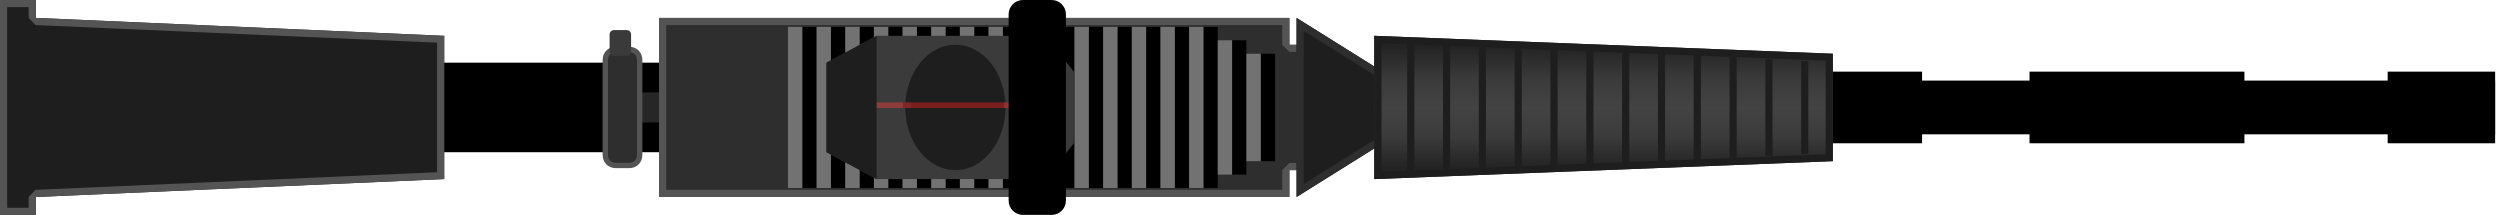
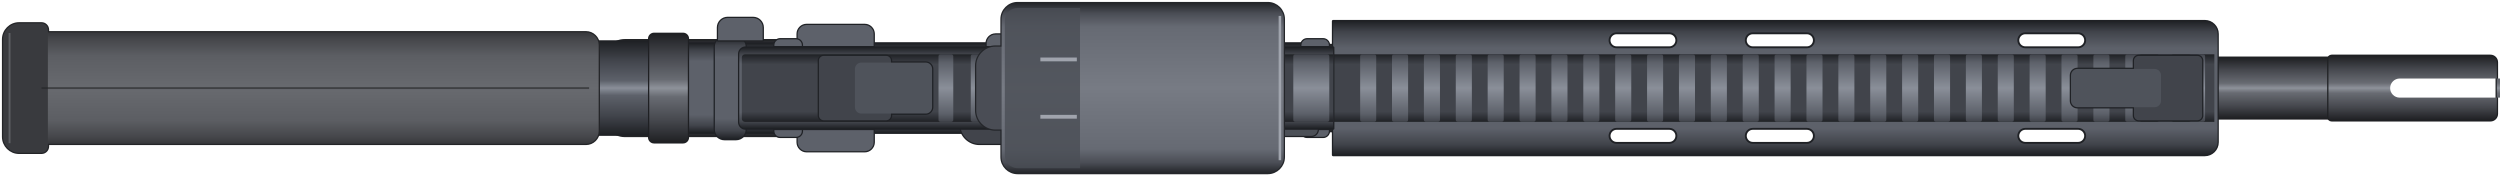
- <svg xmlns="http://www.w3.org/2000/svg" width="1163.333" height="100" viewBox="-581.667 -50 1163.333 100" fill-rule="evenodd" stroke-linejoin="round" stroke-miterlimit="2" clip-rule="evenodd">
+ <svg xmlns="http://www.w3.org/2000/svg" width="784.82" height="55.3" viewBox="-392.41 -27.65 784.82 55.3" fill-rule="evenodd" stroke-linejoin="round" clip-rule="evenodd">
  <defs>
-     <linearGradient id="ar-15-handguard-shading" gradientUnits="userSpaceOnUse" x1="131.18" y1="28.08" x2="131.18" y2="-28.35">
-       <stop offset="0" stop-color="#232323" />
-       <stop offset="0.26" stop-color="#3b3b3b" />
-       <stop offset="0.5" stop-color="#434343" />
-       <stop offset="0.74" stop-color="#3a3a3a" />
-       <stop offset="1" stop-color="#232323" />
-     </linearGradient>
-     <clipPath id="ar-15-handguard-clip">
-       <path d="M271.22,-20.833 L57.887,-33.333 L57.887,33.333 L271.22,20.833 L271.22,-20.833 Z" />
-     </clipPath>
-     <linearGradient id="ar-15-red-dot" gradientUnits="userSpaceOnUse" x1="-174.613" y1="-1.047" x2="-101.28" y2="-1.047">
-       <stop offset="0" stop-color="#8e3b3b" />
-       <stop offset="0.182" stop-color="#8e3b3b" />
-       <stop offset="0.182" stop-color="#822727" />
-       <stop offset="0.227" stop-color="#822727" />
-       <stop offset="0.227" stop-color="#7a1e1e" />
-       <stop offset="0.818" stop-color="#7a1e1e" />
-       <stop offset="0.818" stop-color="#8b3535" />
-       <stop offset="0.864" stop-color="#8b3535" />
-       <stop offset="0.864" stop-color="#8e3b3b" />
-       <stop offset="1" stop-color="#8e3b3b" />
+     <linearGradient id="ar-15-top-handguard" gradientUnits="userSpaceOnUse" x1="0" y1="-21" x2="0" y2="21">
+       <stop offset="0" stop-color="#1f2125" />
+       <stop offset="0.08" stop-color="#41444b" />
+       <stop offset="0.2" stop-color="#5d616a" />
+       <stop offset="0.8" stop-color="#5d616a" />
+       <stop offset="0.92" stop-color="#41444b" />
+       <stop offset="1" stop-color="#1f2125" />
+     </linearGradient>
+     <linearGradient id="ar-15-top-rail" gradientUnits="userSpaceOnUse" x1="0" y1="-10.6" x2="0" y2="10.6">
+       <stop offset="0" stop-color="#1f2125" />
+       <stop offset="0.15" stop-color="#41444b" />
+       <stop offset="0.5" stop-color="#41444b" />
+       <stop offset="0.85" stop-color="#41444b" />
+       <stop offset="1" stop-color="#1f2125" />
+     </linearGradient>
+     <linearGradient id="ar-15-top-lug" gradientUnits="userSpaceOnUse" x1="0" y1="-10.6" x2="0" y2="10.6">
+       <stop offset="0" stop-color="#41444b" />
+       <stop offset="0.12" stop-color="#5d616a" />
+       <stop offset="0.5" stop-color="#8a8f99" />
+       <stop offset="0.88" stop-color="#5d616a" />
+       <stop offset="1" stop-color="#41444b" />
+     </linearGradient>
+     <linearGradient id="ar-15-top-upper" gradientUnits="userSpaceOnUse" x1="0" y1="-12.7" x2="0" y2="12.7">
+       <stop offset="0" stop-color="#1f2125" />
+       <stop offset="0.08" stop-color="#41444b" />
+       <stop offset="0.2" stop-color="#5d616a" />
+       <stop offset="0.8" stop-color="#5d616a" />
+       <stop offset="0.92" stop-color="#41444b" />
+       <stop offset="1" stop-color="#1f2125" />
+     </linearGradient>
+     <linearGradient id="ar-15-top-upper-lug" gradientUnits="userSpaceOnUse" x1="0" y1="-10.6" x2="0" y2="10.6">
+       <stop offset="0" stop-color="#41444b" />
+       <stop offset="0.12" stop-color="#5d616a" />
+       <stop offset="0.5" stop-color="#8a8f99" />
+       <stop offset="0.88" stop-color="#5d616a" />
+       <stop offset="1" stop-color="#41444b" />
+     </linearGradient>
+     <linearGradient id="ar-15-top-upper-rail" gradientUnits="userSpaceOnUse" x1="0" y1="-10.6" x2="0" y2="10.6">
+       <stop offset="0" stop-color="#1f2125" />
+       <stop offset="0.15" stop-color="#41444b" />
+       <stop offset="0.85" stop-color="#41444b" />
+       <stop offset="1" stop-color="#1f2125" />
+     </linearGradient>
+     <linearGradient id="ar-15-top-lower" gradientUnits="userSpaceOnUse" x1="0" y1="-14" x2="0" y2="14">
+       <stop offset="0" stop-color="#1f2125" />
+       <stop offset="0.08" stop-color="#41444b" />
+       <stop offset="0.2" stop-color="#5d616a" />
+       <stop offset="0.8" stop-color="#5d616a" />
+       <stop offset="0.92" stop-color="#41444b" />
+       <stop offset="1" stop-color="#1f2125" />
+     </linearGradient>
+     <linearGradient id="ar-15-top-grip" gradientUnits="userSpaceOnUse" x1="0" y1="-15" x2="0" y2="15">
+       <stop offset="0" stop-color="#232427" />
+       <stop offset="0.08" stop-color="#45464a" />
+       <stop offset="0.2" stop-color="#5c5e63" />
+       <stop offset="0.8" stop-color="#5c5e63" />
+       <stop offset="0.92" stop-color="#45464a" />
+       <stop offset="1" stop-color="#232427" />
+     </linearGradient>
+     <linearGradient id="ar-15-top-magazine" gradientUnits="userSpaceOnUse" x1="0" y1="-13.5" x2="0" y2="13.5">
+       <stop offset="0" stop-color="#232427" />
+       <stop offset="0.08" stop-color="#45464a" />
+       <stop offset="0.2" stop-color="#5c5e63" />
+       <stop offset="0.8" stop-color="#5c5e63" />
+       <stop offset="0.92" stop-color="#45464a" />
+       <stop offset="1" stop-color="#232427" />
+     </linearGradient>
+     <linearGradient id="ar-15-top-tube" gradientUnits="userSpaceOnUse" x1="0" y1="-14.6" x2="0" y2="14.6">
+       <stop offset="0" stop-color="#1f2125" />
+       <stop offset="0.2" stop-color="#41444b" />
+       <stop offset="0.42" stop-color="#5d616a" />
+       <stop offset="0.5" stop-color="#8a8f99" />
+       <stop offset="0.58" stop-color="#5d616a" />
+       <stop offset="0.8" stop-color="#41444b" />
+       <stop offset="1" stop-color="#1f2125" />
+     </linearGradient>
+     <linearGradient id="ar-15-top-castle" gradientUnits="userSpaceOnUse" x1="0" y1="-17" x2="0" y2="17">
+       <stop offset="0" stop-color="#1f2023" />
+       <stop offset="0.2" stop-color="#45474d" />
+       <stop offset="0.42" stop-color="#686b72" />
+       <stop offset="0.5" stop-color="#8e929a" />
+       <stop offset="0.58" stop-color="#686b72" />
+       <stop offset="0.8" stop-color="#45474d" />
+       <stop offset="1" stop-color="#1f2023" />
+     </linearGradient>
+     <linearGradient id="ar-15-top-barrel" gradientUnits="userSpaceOnUse" x1="0" y1="-9.5" x2="0" y2="9.5">
+       <stop offset="0" stop-color="#1f2023" />
+       <stop offset="0.2" stop-color="#45474d" />
+       <stop offset="0.42" stop-color="#686b72" />
+       <stop offset="0.5" stop-color="#8e929a" />
+       <stop offset="0.58" stop-color="#686b72" />
+       <stop offset="0.8" stop-color="#45474d" />
+       <stop offset="1" stop-color="#1f2023" />
+     </linearGradient>
+     <linearGradient id="ar-15-top-hider" gradientUnits="userSpaceOnUse" x1="0" y1="-10.1" x2="0" y2="10.1">
+       <stop offset="0" stop-color="#1f2023" />
+       <stop offset="0.2" stop-color="#45474d" />
+       <stop offset="0.42" stop-color="#686b72" />
+       <stop offset="0.5" stop-color="#8e929a" />
+       <stop offset="0.58" stop-color="#686b72" />
+       <stop offset="0.8" stop-color="#45474d" />
+       <stop offset="1" stop-color="#1f2023" />
+     </linearGradient>
+     <linearGradient id="ar-15-top-stock" gradientUnits="userSpaceOnUse" x1="0" y1="-20.3" x2="0" y2="20.3">
+       <stop offset="0" stop-color="#232427" />
+       <stop offset="0.12" stop-color="#45464a" />
+       <stop offset="0.25" stop-color="#5c5e63" />
+       <stop offset="0.5" stop-color="#686a6f" />
+       <stop offset="0.75" stop-color="#5c5e63" />
+       <stop offset="0.88" stop-color="#45464a" />
+       <stop offset="1" stop-color="#232427" />
+     </linearGradient>
+     <linearGradient id="ar-15-top-charging-handle" gradientUnits="userSpaceOnUse" x1="0" y1="-16" x2="0" y2="16">
+       <stop offset="0" stop-color="#1f2125" />
+       <stop offset="0.08" stop-color="#41444b" />
+       <stop offset="0.2" stop-color="#5d616a" />
+       <stop offset="0.8" stop-color="#5d616a" />
+       <stop offset="0.92" stop-color="#41444b" />
+       <stop offset="1" stop-color="#1f2125" />
+     </linearGradient>
+     <linearGradient id="ar-15-top-optic" gradientUnits="userSpaceOnUse" x1="0" y1="-26.65" x2="0" y2="26.65">
+       <stop offset="0" stop-color="#24262a" />
+       <stop offset="0.06" stop-color="#4a4d55" />
+       <stop offset="0.14" stop-color="#666a73" />
+       <stop offset="0.5" stop-color="#777b84" />
+       <stop offset="0.86" stop-color="#666a73" />
+       <stop offset="0.94" stop-color="#4a4d55" />
+       <stop offset="1" stop-color="#24262a" />
    </linearGradient>
  </defs>
-   <rect id="buffer-tube" x="-378.33" y="-20.84" width="106.667" height="41.667" />
+   <g id="magazine-well">
+     <path d="M-35.27,-13.5 L27.35,-13.5 C29.55,-13.5 31.35,-11.7 31.35,-9.5 L31.35,9.5 C31.35,11.7 29.55,13.5 27.35,13.5 L-35.27,13.5 C-37.47,13.5 -39.27,11.7 -39.27,9.5 L-39.27,-9.5 C-39.27,-11.7 -37.47,-13.5 -35.27,-13.5 Z" stroke="#232427" stroke-width="0.8" fill="none" />
+     <path id="hexmag" d="M-35.27,-13.5 L27.35,-13.5 C29.55,-13.5 31.35,-11.7 31.35,-9.5 L31.35,9.5 C31.35,11.7 29.55,13.5 27.35,13.5 L-35.27,13.5 C-37.47,13.5 -39.27,11.7 -39.27,9.5 L-39.27,-9.5 C-39.27,-11.7 -37.47,-13.5 -35.27,-13.5 Z" fill="url(#ar-15-top-magazine)" />
+   </g>
+   <g id="grip">
+     <path d="M-196.31,-15 L-125.98,-15 C-122.68,-15 -119.98,-12.3 -119.98,-9 L-119.98,9 C-119.98,12.3 -122.68,15 -125.98,15 L-196.31,15 C-199.61,15 -202.31,12.3 -202.31,9 L-202.31,-9 C-202.31,-12.3 -199.61,-15 -196.31,-15 Z" stroke="#232427" stroke-width="0.8" fill="none" />
+     <path d="M-196.31,-15 L-125.98,-15 C-122.68,-15 -119.98,-12.3 -119.98,-9 L-119.98,9 C-119.98,12.3 -122.68,15 -125.98,15 L-196.31,15 C-199.61,15 -202.31,12.3 -202.31,9 L-202.31,-9 C-202.31,-12.3 -199.61,-15 -196.31,-15 Z" fill="url(#ar-15-top-grip)" />
+   </g>
+   <g id="lower">
+     <path d="M-186.8,-14 L22.1,-14 C24.3,-14 26.1,-12.2 26.1,-10 L26.1,10 C26.1,12.2 24.3,14 22.1,14 L-186.8,14 C-188.45,14 -189.8,12.65 -189.8,11 L-189.8,-11 C-189.8,-12.65 -188.45,-14 -186.8,-14 Z" stroke="#1f2125" stroke-width="0.8" fill="none" />
+     <path d="M-186.8,-14 L22.1,-14 C24.3,-14 26.1,-12.2 26.1,-10 L26.1,10 C26.1,12.2 24.3,14 22.1,14 L-186.8,14 C-188.45,14 -189.8,12.65 -189.8,11 L-189.8,-11 C-189.8,-12.65 -188.45,-14 -186.8,-14 Z" fill="url(#ar-15-top-lower)" />
+     <g fill="#5d616a" stroke="#1f2125" stroke-width="0.4">
+       <path d="M-139.18,-20 L-120.96,-20 C-119.31,-20 -117.96,-18.65 -117.96,-17 L-117.96,-13 L-142.18,-13 L-142.18,-17 C-142.18,-18.65 -140.83,-20 -139.18,-20 Z" />
+       <path d="M-142.18,13 L-117.96,13 L-117.96,17 C-117.96,18.65 -119.31,20 -120.96,20 L-139.18,20 C-140.83,20 -142.18,18.65 -142.18,17 L-142.18,13 Z" />
+       <path d="M-79.86,-17 L-72.14,-17 C-70.49,-17 -69.14,-15.65 -69.14,-14 L-69.14,-13 L-82.86,-13 L-82.86,-14 C-82.86,-15.65 -81.51,-17 -79.86,-17 Z" />
+       <path d="M-82.86,13 L-69.14,13 L-69.14,14 C-69.14,15.65 -70.49,17 -72.14,17 L-79.86,17 C-81.51,17 -82.86,15.65 -82.86,14 L-82.86,13 Z" />
+       <path d="M-147.5,-15.5 L-142.5,-15.5 C-141.4,-15.5 -140.5,-14.6 -140.5,-13.5 L-140.5,-13 L-149.5,-13 L-149.5,-13.5 C-149.5,-14.6 -148.6,-15.5 -147.5,-15.5 Z" />
+       <path d="M-149.5,13 L-140.5,13 L-140.5,13.5 C-140.5,14.6 -141.4,15.5 -142.5,15.5 L-147.5,15.5 C-148.6,15.5 -149.5,14.6 -149.5,13.5 L-149.5,13 Z" />
+       <path d="M17.95,-15.5 L22.95,-15.5 C24.05,-15.5 24.95,-14.6 24.95,-13.5 L24.95,-13 L15.95,-13 L15.95,-13.5 C15.95,-14.6 16.85,-15.5 17.95,-15.5 Z" />
+       <path d="M15.95,13 L24.95,13 L24.95,13.5 C24.95,14.6 24.05,15.5 22.95,15.5 L17.95,15.5 C16.85,15.5 15.95,14.6 15.95,13.5 L15.95,13 Z" />
+     </g>
+   </g>
+   <g id="buffer-tube">
+     <path d="M-224.47,-14.6 L-187.59,-14.6 L-187.59,14.6 L-224.47,14.6 L-224.47,-14.6 Z" stroke="#1f2125" stroke-width="0.8" fill="none" />
+     <path d="M-224.47,-14.6 L-187.59,-14.6 L-187.59,14.6 L-224.47,14.6 L-224.47,-14.6 Z" fill="url(#ar-15-top-tube)" />
+     <path d="M-187.09,-17 L-177.98,-17 C-177.15,-17 -176.48,-16.32 -176.48,-15.5 L-176.48,15.5 C-176.48,16.32 -177.15,17 -177.98,17 L-187.09,17 C-187.91,17 -188.59,16.32 -188.59,15.5 L-188.59,-15.5 C-188.59,-16.32 -187.91,-17 -187.09,-17 Z" stroke="#1f2023" stroke-width="0.8" fill="none" />
+     <path id="castle-nut" d="M-187.09,-17 L-177.98,-17 C-177.15,-17 -176.48,-16.32 -176.48,-15.5 L-176.48,15.5 C-176.48,16.32 -177.15,17 -177.98,17 L-187.09,17 C-187.91,17 -188.59,16.32 -188.59,15.5 L-188.59,-15.5 C-188.59,-16.32 -187.91,-17 -187.09,-17 Z" fill="url(#ar-15-top-castle)" />
+   </g>
+   <g id="stock">
+     <path d="M-381.38,-17.5 L-208.47,-17.5 C-206.27,-17.5 -204.47,-15.7 -204.47,-13.5 L-204.47,13.5 C-204.47,15.7 -206.27,17.5 -208.47,17.5 L-381.38,17.5 L-381.38,-17.5 Z" stroke="#232427" stroke-width="0.8" fill="none" />
+     <path d="M-386.41,-20.3 L-379.38,-20.3 C-378.28,-20.3 -377.38,-19.4 -377.38,-18.3 L-377.38,18.3 C-377.38,19.4 -378.28,20.3 -379.38,20.3 L-386.41,20.3 C-389.16,20.3 -391.41,18.05 -391.41,15.3 L-391.41,-15.3 C-391.41,-18.05 -389.16,-20.3 -386.41,-20.3 Z" stroke="#232427" stroke-width="0.8" fill="none" />
+     <path d="M-381.38,-17.5 L-208.47,-17.5 C-206.27,-17.5 -204.47,-15.7 -204.47,-13.5 L-204.47,13.5 C-204.47,15.7 -206.27,17.5 -208.47,17.5 L-381.38,17.5 L-381.38,-17.5 Z" fill="url(#ar-15-top-stock)" />
+     <path id="butt-pad" d="M-386.41,-20.3 L-379.38,-20.3 C-378.28,-20.3 -377.38,-19.4 -377.38,-18.3 L-377.38,18.3 C-377.38,19.4 -378.28,20.3 -379.38,20.3 L-386.41,20.3 C-389.16,20.3 -391.41,18.05 -391.41,15.3 L-391.41,-15.3 C-391.41,-18.05 -389.16,-20.3 -386.41,-20.3 Z" fill="#393a3e" />
+     <path d="M-389.41,-17.3 L-389.41,17.3" stroke="#5c5e63" stroke-width="0.6" fill="none" />
+     <path d="M-379.38,0 L-207.47,0" stroke="#232427" stroke-width="0.6" fill="none" opacity="0.6" />
+   </g>
  <g id="barrel">
-     <rect x="79.393" y="-12.5" width="500" height="25" />
-     <rect id="flash-hider" x="529.403" y="-16.663" width="50" height="33.333" />
-     <rect id="gas-block" x="362.737" y="-16.663" width="100" height="33.333" />
-     <rect id="barrel-nut" x="212.737" y="-16.663" width="100" height="33.333" />
-   </g>
-   <g id="stock">
-     <path d="M-565,-41.667 L-374.953,-33.333 L-374.953,33.333 L-565,41.667 L-565,50 L-581.667,50 L-581.667,-50 L-565,-50 L-565,-41.667 Z" fill="#1e1e1e" />
-     <path d="M-565,-41.667 L-374.953,-33.333 L-374.953,33.333 L-565,41.667 L-565,50 L-581.667,50 L-581.667,-50 L-565,-50 L-565,-41.667 Z M-568.333,-41.667 L-565.147,-38.337 L-378.287,-30.143 C-378.287,-30.143 -378.287,30.143 -378.287,30.143 C-378.287,30.143 -565.147,38.337 -565.147,38.337 L-568.333,41.667 L-568.333,46.667 C-568.333,46.667 -578.333,46.667 -578.333,46.667 C-578.333,46.667 -578.333,-46.667 -578.333,-46.667 C-578.333,-46.667 -568.333,-46.667 -568.333,-46.667 C-568.333,-46.667 -568.333,-41.667 -568.333,-41.667 Z" fill="#545454" />
+     <path d="M299.74,-9.5 L339.55,-9.5 L339.55,9.5 L299.74,9.5 L299.74,-9.5 Z" stroke="#1f2023" stroke-width="0.8" fill="none" />
+     <path d="M299.74,-9.5 L339.55,-9.5 L339.55,9.5 L299.74,9.5 L299.74,-9.5 Z" fill="url(#ar-15-top-barrel)" />
+     <path d="M339.55,-10.1 L389.41,-10.1 C390.51,-10.1 391.41,-9.2 391.41,-8.1 L391.41,8.1 C391.41,9.2 390.51,10.1 389.41,10.1 L339.55,10.1 C339,10.1 338.55,9.65 338.55,9.1 L338.55,-9.1 C338.55,-9.65 339,-10.1 339.55,-10.1 Z" stroke="#1f2023" stroke-width="0.8" fill="none" />
+     <path id="flash-hider" d="M339.55,-10.1 L389.41,-10.1 C390.51,-10.1 391.41,-9.2 391.41,-8.1 L391.41,8.1 C391.41,9.2 390.51,10.1 389.41,10.1 L339.55,10.1 C339,10.1 338.55,9.65 338.55,9.1 L338.55,-9.1 C338.55,-9.65 339,-10.1 339.55,-10.1 Z M360.92,-3 L392.41,-3 L392.41,3 L360.92,3 C359.27,3 357.92,1.65 357.92,0 L357.92,0 C357.92,-1.65 359.27,-3 360.92,-3 Z" fill="url(#ar-15-top-hider)" />
+   </g>
+   <g id="handguard">
+     <path d="M26.1,-21 L299.74,-21 C301.94,-21 303.74,-19.2 303.74,-17 L303.74,17 C303.74,19.2 301.94,21 299.74,21 L26.1,21 L26.1,-21 Z" stroke="#1f2125" stroke-width="0.8" fill="none" />
+     <path d="M26.1,-21 L299.74,-21 C301.94,-21 303.74,-19.2 303.74,-17 L303.74,17 C303.74,19.2 301.94,21 299.74,21 L26.1,21 L26.1,-21 Z M115.07,12.8 L131.65,12.8 C132.86,12.8 133.85,13.79 133.85,15 L133.85,15 C133.85,16.21 132.86,17.2 131.65,17.2 L115.07,17.2 C113.86,17.2 112.87,16.21 112.87,15 L112.87,15 C112.87,13.79 113.86,12.8 115.07,12.8 Z M115.07,-17.2 L131.65,-17.2 C132.86,-17.2 133.85,-16.21 133.85,-15 L133.85,-15 C133.85,-13.79 132.86,-12.8 131.65,-12.8 L115.07,-12.8 C113.86,-12.8 112.87,-13.79 112.87,-15 L112.87,-15 C112.87,-16.21 113.86,-17.2 115.07,-17.2 Z M157.84,12.8 L174.83,12.8 C176.04,12.8 177.03,13.79 177.03,15 L177.03,15 C177.03,16.21 176.04,17.2 174.83,17.2 L157.84,17.2 C156.63,17.2 155.64,16.21 155.64,15 L155.64,15 C155.64,13.79 156.63,12.8 157.84,12.8 Z M157.84,-17.2 L174.83,-17.2 C176.04,-17.2 177.03,-16.21 177.03,-15 L177.03,-15 C177.03,-13.79 176.04,-12.8 174.83,-12.8 L157.84,-12.8 C156.63,-12.8 155.64,-13.79 155.64,-15 L155.64,-15 C155.64,-16.21 156.63,-17.2 157.84,-17.2 Z M243.39,12.8 L259.98,12.8 C261.19,12.8 262.18,13.79 262.18,15 L262.18,15 C262.18,16.21 261.19,17.2 259.98,17.2 L243.39,17.2 C242.18,17.2 241.19,16.21 241.19,15 L241.19,15 C241.19,13.79 242.18,12.8 243.39,12.8 Z M243.39,-17.2 L259.98,-17.2 C261.19,-17.2 262.18,-16.21 262.18,-15 L262.18,-15 C262.18,-13.79 261.19,-12.8 259.98,-12.8 L243.39,-12.8 C242.18,-12.8 241.19,-13.79 241.19,-15 L241.19,-15 C241.19,-16.21 242.18,-17.2 243.39,-17.2 Z" fill="url(#ar-15-top-handguard)" />
+     <path d="M115.07,12.8 L131.65,12.8 C132.86,12.8 133.85,13.79 133.85,15 L133.85,15 C133.85,16.21 132.86,17.2 131.65,17.2 L115.07,17.2 C113.86,17.2 112.87,16.21 112.87,15 L112.87,15 C112.87,13.79 113.86,12.8 115.07,12.8 Z M115.07,-17.2 L131.65,-17.2 C132.86,-17.2 133.85,-16.21 133.85,-15 L133.85,-15 C133.85,-13.79 132.86,-12.8 131.65,-12.8 L115.07,-12.8 C113.86,-12.8 112.87,-13.79 112.87,-15 L112.87,-15 C112.87,-16.21 113.86,-17.2 115.07,-17.2 Z M157.84,12.8 L174.83,12.8 C176.04,12.8 177.03,13.79 177.03,15 L177.03,15 C177.03,16.21 176.04,17.2 174.83,17.2 L157.84,17.2 C156.63,17.2 155.64,16.21 155.64,15 L155.64,15 C155.64,13.79 156.63,12.8 157.84,12.8 Z M157.84,-17.2 L174.83,-17.2 C176.04,-17.2 177.03,-16.21 177.03,-15 L177.03,-15 C177.03,-13.79 176.04,-12.8 174.83,-12.8 L157.84,-12.8 C156.63,-12.8 155.64,-13.79 155.64,-15 L155.64,-15 C155.64,-16.21 156.63,-17.2 157.84,-17.2 Z M243.39,12.8 L259.98,12.8 C261.19,12.8 262.18,13.79 262.18,15 L262.18,15 C262.18,16.21 261.19,17.2 259.98,17.2 L243.39,17.2 C242.18,17.2 241.19,16.21 241.19,15 L241.19,15 C241.19,13.79 242.18,12.8 243.39,12.8 Z M243.39,-17.2 L259.98,-17.2 C261.19,-17.2 262.18,-16.21 262.18,-15 L262.18,-15 C262.18,-13.79 261.19,-12.8 259.98,-12.8 L243.39,-12.8 C242.18,-12.8 241.19,-13.79 241.19,-15 L241.19,-15 C241.19,-16.21 242.18,-17.2 243.39,-17.2 Z" stroke="#1f2125" stroke-width="0.6" fill="none" />
+     <path id="handguard-rail" d="M26.1,-10.6 L302.74,-10.6 L302.74,10.6 L26.1,10.6 L26.1,-10.6 Z" fill="url(#ar-15-top-rail)" />
+     <path id="handguard-lugs" d="M35.18,-10.6 L39.02,-10.6 C39.35,-10.6 39.62,-10.33 39.62,-10 L39.62,10 C39.62,10.33 39.35,10.6 39.02,10.6 L35.18,10.6 C34.85,10.6 34.58,10.33 34.58,10 L34.58,-10 C34.58,-10.33 34.85,-10.6 35.18,-10.6 Z M45.18,-10.6 L49.03,-10.6 C49.36,-10.6 49.63,-10.33 49.63,-10 L49.63,10 C49.63,10.33 49.36,10.6 49.03,10.6 L45.18,10.6 C44.85,10.6 44.58,10.33 44.58,10 L44.58,-10 C44.58,-10.33 44.85,-10.6 45.18,-10.6 Z M55.19,-10.6 L59.04,-10.6 C59.37,-10.6 59.64,-10.33 59.64,-10 L59.64,10 C59.64,10.33 59.37,10.6 59.04,10.6 L55.19,10.6 C54.86,10.6 54.59,10.33 54.59,10 L54.59,-10 C54.59,-10.33 54.86,-10.6 55.19,-10.6 Z M65.2,-10.6 L69.05,-10.6 C69.38,-10.6 69.65,-10.33 69.65,-10 L69.65,10 C69.65,10.33 69.38,10.6 69.05,10.6 L65.2,10.6 C64.87,10.6 64.6,10.33 64.6,10 L64.6,-10 C64.6,-10.33 64.87,-10.6 65.2,-10.6 Z M75.21,-10.6 L79.05,-10.6 C79.38,-10.6 79.65,-10.33 79.65,-10 L79.65,10 C79.65,10.33 79.38,10.6 79.05,10.6 L75.21,10.6 C74.88,10.6 74.61,10.33 74.61,10 L74.61,-10 C74.61,-10.33 74.88,-10.6 75.21,-10.6 Z M85.22,-10.6 L89.06,-10.6 C89.39,-10.6 89.66,-10.33 89.66,-10 L89.66,10 C89.66,10.33 89.39,10.6 89.06,10.6 L85.22,10.6 C84.89,10.6 84.62,10.33 84.62,10 L84.62,-10 C84.62,-10.33 84.89,-10.6 85.22,-10.6 Z M95.22,-10.6 L99.07,-10.6 C99.4,-10.6 99.67,-10.33 99.67,-10 L99.67,10 C99.67,10.33 99.4,10.6 99.07,10.6 L95.22,10.6 C94.89,10.6 94.62,10.33 94.62,10 L94.62,-10 C94.62,-10.33 94.89,-10.6 95.22,-10.6 Z M105.23,-10.6 L109.08,-10.6 C109.41,-10.6 109.68,-10.33 109.68,-10 L109.68,10 C109.68,10.33 109.41,10.6 109.08,10.6 L105.23,10.6 C104.9,10.6 104.63,10.33 104.63,10 L104.63,-10 C104.63,-10.33 104.9,-10.6 105.23,-10.6 Z M115.24,-10.6 L119.09,-10.6 C119.42,-10.6 119.69,-10.33 119.69,-10 L119.69,10 C119.69,10.33 119.42,10.6 119.09,10.6 L115.24,10.6 C114.91,10.6 114.64,10.33 114.64,10 L114.64,-10 C114.64,-10.33 114.91,-10.6 115.24,-10.6 Z M125.25,-10.6 L129.09,-10.6 C129.42,-10.6 129.69,-10.33 129.69,-10 L129.69,10 C129.69,10.33 129.42,10.6 129.09,10.6 L125.25,10.6 C124.92,10.6 124.65,10.33 124.65,10 L124.65,-10 C124.65,-10.33 124.92,-10.6 125.25,-10.6 Z M135.26,-10.6 L139.1,-10.6 C139.43,-10.6 139.7,-10.33 139.7,-10 L139.7,10 C139.7,10.33 139.43,10.6 139.1,10.6 L135.26,10.6 C134.93,10.6 134.66,10.33 134.66,10 L134.66,-10 C134.66,-10.33 134.93,-10.6 135.26,-10.6 Z M145.26,-10.6 L149.11,-10.6 C149.44,-10.6 149.71,-10.33 149.71,-10 L149.71,10 C149.71,10.33 149.44,10.6 149.11,10.6 L145.26,10.6 C144.93,10.6 144.66,10.33 144.66,10 L144.66,-10 C144.66,-10.33 144.93,-10.6 145.26,-10.6 Z M155.27,-10.6 L159.12,-10.6 C159.45,-10.6 159.72,-10.33 159.72,-10 L159.72,10 C159.72,10.33 159.45,10.6 159.12,10.6 L155.27,10.6 C154.94,10.6 154.67,10.33 154.67,10 L154.67,-10 C154.67,-10.33 154.94,-10.6 155.27,-10.6 Z M165.28,-10.6 L169.13,-10.6 C169.46,-10.6 169.73,-10.33 169.73,-10 L169.73,10 C169.73,10.33 169.46,10.6 169.13,10.6 L165.28,10.6 C164.95,10.6 164.68,10.33 164.68,10 L164.68,-10 C164.68,-10.33 164.95,-10.6 165.28,-10.6 Z M175.29,-10.6 L179.13,-10.6 C179.46,-10.6 179.73,-10.33 179.73,-10 L179.73,10 C179.73,10.33 179.46,10.6 179.13,10.6 L175.29,10.6 C174.96,10.6 174.69,10.33 174.69,10 L174.69,-10 C174.69,-10.33 174.96,-10.6 175.29,-10.6 Z M185.3,-10.6 L189.14,-10.6 C189.47,-10.6 189.74,-10.33 189.74,-10 L189.74,10 C189.74,10.33 189.47,10.6 189.14,10.6 L185.3,10.6 C184.97,10.6 184.7,10.33 184.7,10 L184.7,-10 C184.7,-10.33 184.97,-10.6 185.3,-10.6 Z M195.3,-10.6 L199.15,-10.6 C199.48,-10.6 199.75,-10.33 199.75,-10 L199.75,10 C199.75,10.33 199.48,10.6 199.15,10.6 L195.3,10.6 C194.97,10.6 194.7,10.33 194.7,10 L194.7,-10 C194.7,-10.33 194.97,-10.6 195.3,-10.6 Z M205.31,-10.6 L209.16,-10.6 C209.49,-10.6 209.76,-10.33 209.76,-10 L209.76,10 C209.76,10.33 209.49,10.6 209.16,10.6 L205.31,10.6 C204.98,10.6 204.71,10.33 204.71,10 L204.71,-10 C204.71,-10.33 204.98,-10.6 205.31,-10.6 Z M215.32,-10.6 L219.17,-10.6 C219.5,-10.6 219.77,-10.33 219.77,-10 L219.77,10 C219.77,10.33 219.5,10.6 219.17,10.6 L215.32,10.6 C214.99,10.6 214.72,10.33 214.72,10 L214.72,-10 C214.72,-10.33 214.99,-10.6 215.32,-10.6 Z M225.33,-10.6 L229.17,-10.6 C229.5,-10.6 229.77,-10.33 229.77,-10 L229.77,10 C229.77,10.33 229.5,10.6 229.17,10.6 L225.33,10.6 C225,10.6 224.73,10.33 224.73,10 L224.73,-10 C224.73,-10.33 225,-10.6 225.33,-10.6 Z M235.34,-10.6 L239.18,-10.6 C239.51,-10.6 239.78,-10.33 239.78,-10 L239.78,10 C239.78,10.33 239.51,10.6 239.18,10.6 L235.34,10.6 C235.01,10.6 234.74,10.33 234.74,10 L234.74,-10 C234.74,-10.33 235.01,-10.6 235.34,-10.6 Z M245.34,-10.6 L249.19,-10.6 C249.52,-10.6 249.79,-10.33 249.79,-10 L249.79,10 C249.79,10.33 249.52,10.6 249.19,10.6 L245.34,10.6 C245.01,10.6 244.74,10.33 244.74,10 L244.74,-10 C244.74,-10.33 245.01,-10.6 245.34,-10.6 Z M255.35,-10.6 L259.2,-10.6 C259.53,-10.6 259.8,-10.33 259.8,-10 L259.8,10 C259.8,10.33 259.53,10.6 259.2,10.6 L255.35,10.6 C255.02,10.6 254.75,10.33 254.75,10 L254.75,-10 C254.75,-10.33 255.02,-10.6 255.35,-10.6 Z M265.36,-10.6 L269.21,-10.6 C269.54,-10.6 269.81,-10.33 269.81,-10 L269.81,10 C269.81,10.33 269.54,10.6 269.21,10.6 L265.36,10.6 C265.03,10.6 264.76,10.33 264.76,10 L264.76,-10 C264.76,-10.33 265.03,-10.6 265.36,-10.6 Z M275.37,-10.6 L279.21,-10.6 C279.54,-10.6 279.81,-10.33 279.81,-10 L279.81,10 C279.81,10.33 279.54,10.6 279.21,10.6 L275.37,10.6 C275.04,10.6 274.77,10.33 274.77,10 L274.77,-10 C274.77,-10.33 275.04,-10.6 275.37,-10.6 Z M285.38,-10.6 L289.22,-10.6 C289.55,-10.6 289.82,-10.33 289.82,-10 L289.82,10 C289.82,10.33 289.55,10.6 289.22,10.6 L285.38,10.6 C285.05,10.6 284.78,10.33 284.78,10 L284.78,-10 C284.78,-10.33 285.05,-10.6 285.38,-10.6 Z M295.38,-10.6 L299.23,-10.6 C299.56,-10.6 299.83,-10.33 299.83,-10 L299.83,10 C299.83,10.33 299.56,10.6 299.23,10.6 L295.38,10.6 C295.05,10.6 294.78,10.33 294.78,10 L294.78,-10 C294.78,-10.33 295.05,-10.6 295.38,-10.6 Z" fill="url(#ar-15-top-lug)" />
  </g>
  <g id="charging-handle">
-     <rect x="-292" y="-7" width="100" height="14" fill="#262626" />
-     <path d="M-300,-22 C-300,-25 -298,-27 -295,-27 L-289,-27 C-286,-27 -284,-25 -284,-22 L-284,22 C-284,25 -286,27 -289,27 L-295,27 C-298,27 -300,25 -300,22 Z" fill="#2e2e2e" stroke="#545454" stroke-width="2.5" />
-     <rect id="charging-handle-latch" x="-298" y="-36" width="10" height="12" rx="2" fill="#3a3a3a" />
+     <path id="charging-handle-shaft" d="M-160.34,-4.5 L-80.34,-4.5 L-80.34,4.5 L-160.34,4.5 L-160.34,-4.5 Z" fill="#1f2125" />
+     <path d="M-164.99,-16 L-161.34,-16 C-159.69,-16 -158.34,-14.65 -158.34,-13 L-158.34,13 C-158.34,14.65 -159.69,16 -161.34,16 L-164.99,16 C-166.64,16 -167.99,14.65 -167.99,13 L-167.99,-13 C-167.99,-14.65 -166.64,-16 -164.99,-16 Z" stroke="#1f2125" stroke-width="0.8" fill="none" />
+     <path d="M-164.99,-16 L-161.34,-16 C-159.69,-16 -158.34,-14.65 -158.34,-13 L-158.34,13 C-158.34,14.65 -159.69,16 -161.34,16 L-164.99,16 C-166.64,16 -167.99,14.65 -167.99,13 L-167.99,-13 C-167.99,-14.65 -166.64,-16 -164.99,-16 Z" fill="url(#ar-15-top-charging-handle)" />
+     <path d="M-163.99,-22 L-155.99,-22 C-154.34,-22 -152.99,-20.65 -152.99,-19 L-152.99,-15 L-166.99,-15 L-166.99,-19 C-166.99,-20.65 -165.64,-22 -163.99,-22 Z" stroke="#1f2125" stroke-width="0.8" fill="none" />
+     <path id="charging-handle-latch" d="M-163.99,-22 L-155.99,-22 C-154.34,-22 -152.99,-20.65 -152.99,-19 L-152.99,-15 L-166.99,-15 L-166.99,-19 C-166.99,-20.65 -165.64,-22 -163.99,-22 Z" fill="#5d616a" />
  </g>
  <g id="receiver">
-     <path d="M18.333,-41.667 L-275,-41.667 L-275,41.667 L18.333,41.667 L18.333,29.167 L25,29.167 L25,-29.167 L18.333,-29.167 L18.333,-41.667 Z" fill="#2e2e2e" />
-     <path d="M18.333,-41.667 L-275,-41.667 L-275,41.667 L18.333,41.667 L18.333,29.167 L25,29.167 L25,-29.167 L18.333,-29.167 L18.333,-41.667 Z M14.997,-38.333 L14.997,-29.167 L18.333,-25.833 L21.667,-25.833 C21.667,-25.833 21.667,25.833 21.667,25.833 C21.667,25.833 18.333,25.833 18.333,25.833 L14.997,29.167 L14.997,38.333 C14.997,38.333 -271.667,38.333 -271.667,38.333 C-271.667,38.333 -271.667,-38.333 -271.667,-38.333 L14.997,-38.333 Z" fill="#545454" />
-   </g>
-   <g id="handguard">
-     <g id="delta-ring">
-       <path d="M21.667,-41.667 L61.667,-16.667 L61.667,16.667 L21.667,41.667 L21.667,-41.667 Z" fill="#1e1e1e" />
-       <path d="M21.667,-41.667 L61.667,-16.667 L61.667,16.667 L21.667,41.667 L21.667,-41.667 Z M25,-35.653 L58.333,-14.82 C58.333,-14.82 58.333,14.82 58.333,14.82 C58.333,14.82 25,35.653 25,35.653 L25,-35.653 Z" fill="#2e2e2e" />
-     </g>
-     <path d="M271.22,-25 L57.887,-33.333 L57.887,33.333 L271.22,25 L271.22,-25 Z" fill="url(#ar-15-handguard-shading)" />
-     <path d="M271.22,-25 L57.887,-33.333 L57.887,33.333 L271.22,25 L271.22,-25 Z M267.887,-21.793 L267.887,21.797 C267.887,21.797 61.22,29.867 61.22,29.867 C61.22,29.867 61.22,-29.867 61.22,-29.867 L267.887,-21.793 Z" fill="#1e1e1e" />
-     <g id="handguard-grooves" clip-path="url(#ar-15-handguard-clip)" fill="#1e1e1e">
-       <rect x="56.477" y="-44.327" width="3.333" height="87.147" />
-       <rect x="73.143" y="-44.327" width="3.333" height="87.147" />
-       <rect x="89.81" y="-44.327" width="3.333" height="87.147" />
-       <rect x="106.477" y="-44.327" width="3.333" height="87.147" />
-       <rect x="123.143" y="-44.327" width="3.333" height="87.147" />
-       <rect x="139.81" y="-44.327" width="3.333" height="87.147" />
-       <rect x="156.477" y="-44.327" width="3.333" height="87.147" />
-       <rect x="173.143" y="-44.327" width="3.333" height="87.147" />
-       <rect x="189.81" y="-44.327" width="3.333" height="87.147" />
-       <rect x="206.477" y="-44.327" width="3.333" height="87.147" />
-       <rect x="223.143" y="-44.327" width="3.333" height="87.147" />
-       <rect x="239.81" y="-44.327" width="3.333" height="87.147" />
-       <rect x="256.477" y="-44.327" width="3.333" height="87.147" />
-     </g>
-   </g>
-   <g id="rail">
-     <g id="rail-dark-slots">
-       <rect x="-208.333" y="-37.5" width="6.667" height="75" />
-       <rect x="-195" y="-37.5" width="6.667" height="75" />
-       <rect x="-181.667" y="-37.5" width="6.667" height="75" />
-       <rect x="-168.333" y="-37.5" width="6.667" height="75" />
-       <rect x="-155" y="-37.5" width="6.667" height="75" />
-       <rect x="-141.667" y="-37.5" width="6.667" height="75" />
-       <rect x="-128.333" y="-37.5" width="6.667" height="75" />
-       <rect x="-115" y="-37.5" width="6.667" height="75" />
-       <rect x="-101.667" y="-37.5" width="6.667" height="75" />
-       <rect x="-88.333" y="-37.5" width="6.667" height="75" />
-       <rect x="-75" y="-37.5" width="6.667" height="75" />
-       <rect x="-61.667" y="-37.5" width="6.667" height="75" />
-       <rect x="-48.333" y="-37.5" width="6.667" height="75" />
-       <rect x="-35" y="-37.5" width="6.667" height="75" />
-       <rect x="-21.667" y="-37.5" width="6.667" height="75" />
-       <rect x="-8.333" y="-31.25" width="6.667" height="62.5" />
-       <rect x="5" y="-25" width="6.667" height="50" />
-     </g>
-     <g id="rail-light-slots" fill="#727272">
-       <rect x="-215" y="-37.5" width="6.667" height="75" />
-       <rect x="-201.667" y="-37.5" width="6.667" height="75" />
-       <rect x="-188.333" y="-37.5" width="6.667" height="75" />
-       <rect x="-175" y="-37.5" width="6.667" height="75" />
-       <rect x="-161.667" y="-37.5" width="6.667" height="75" />
-       <rect x="-148.333" y="-37.5" width="6.667" height="75" />
-       <rect x="-135" y="-37.5" width="6.667" height="75" />
-       <rect x="-121.667" y="-37.5" width="6.667" height="75" />
-       <rect x="-108.333" y="-37.5" width="6.667" height="75" />
-       <rect x="-95" y="-37.5" width="6.667" height="75" />
-       <rect x="-81.667" y="-37.5" width="6.667" height="75" />
-       <rect x="-68.333" y="-37.5" width="6.667" height="75" />
-       <rect x="-55" y="-37.5" width="6.667" height="75" />
-       <rect x="-41.667" y="-37.5" width="6.667" height="75" />
-       <rect x="-28.333" y="-37.5" width="6.667" height="75" />
-       <rect x="-15" y="-31.25" width="6.667" height="62.5" />
-       <rect x="-1.667" y="-25" width="6.667" height="50" />
-     </g>
-   </g>
-   <g id="red-dot-sight">
-     <path id="red-dot-sight-body" d="M-197.077,-20.833 L-173.743,-33.333 L-95.287,-33.333 L-81.953,-16.667 L-81.953,16.667 L-95.287,33.333 L-173.743,33.333 L-197.077,20.833 L-197.077,-20.833 Z" fill="#3b3b3b" />
-     <ellipse id="red-dot-sight-tube" cx="-137.083" cy="0" rx="23.333" ry="29.17" fill="#1e1e1e" />
-     <rect id="red-dot-sight-dot" x="-174.613" y="-2.35" width="73.333" height="2.603" fill="url(#ar-15-red-dot)" />
-     <path id="red-dot-sight-eyepiece" d="M-197.077,-20.833 L-173.743,-33.333 L-173.743,33.333 L-197.077,20.833 L-197.077,-20.833 Z" fill="#1e1e1e" />
-     <path id="red-dot-sight-turrets" d="M-112.32,-43.333 C-112.32,-47.013 -109.33,-50 -105.653,-50 L-92.32,-50 C-88.64,-50 -85.653,-47.013 -85.653,-43.333 L-85.653,43.333 C-85.653,47.013 -88.64,50 -92.32,50 L-105.653,50 C-109.33,50 -112.32,47.013 -112.32,43.333 L-112.32,-43.333 Z" />
+     <path d="M-90.93,11.7 L-67.52,11.7 L-67.52,13.5 C-67.52,15.7 -69.32,17.5 -71.52,17.5 L-84.93,17.5 C-88.23,17.5 -90.93,14.8 -90.93,11.5 L-90.93,11.7 Z" stroke="#1f2125" stroke-width="0.8" fill="none" />
+     <path id="brass-deflector" d="M-90.93,11.7 L-67.52,11.7 L-67.52,13.5 C-67.52,15.7 -69.32,17.5 -71.52,17.5 L-84.93,17.5 C-88.23,17.5 -90.93,14.8 -90.93,11.5 L-90.93,11.7 Z" fill="#41444b" />
+     <path d="M-69.54,11.7 L21.26,11.7 L21.26,13 C21.26,14.1 20.36,15 19.26,15 L-67.54,15 C-68.64,15 -69.54,14.1 -69.54,13 L-69.54,11.7 Z" stroke="#1f2125" stroke-width="0.8" fill="none" />
+     <path id="dust-cover" d="M-69.54,11.7 L21.26,11.7 L21.26,13 C21.26,14.1 20.36,15 19.26,15 L-67.54,15 C-68.64,15 -69.54,14.1 -69.54,13 L-69.54,11.7 Z" fill="#4c5057" />
+     <path d="M-158.34,-12.7 L26.1,-12.7 L26.1,12.7 L-158.34,12.7 C-159.44,12.7 -160.34,11.8 -160.34,10.7 L-160.34,-10.7 C-160.34,-11.8 -159.44,-12.7 -158.34,-12.7 Z" stroke="#1f2125" stroke-width="0.8" fill="none" />
+     <path d="M-158.34,-12.7 L26.1,-12.7 L26.1,12.7 L-158.34,12.7 C-159.44,12.7 -160.34,11.8 -160.34,10.7 L-160.34,-10.7 C-160.34,-11.8 -159.44,-12.7 -158.34,-12.7 Z" fill="url(#ar-15-top-upper)" />
+     <path id="rail" d="M-158.53,-10.6 L26.1,-10.6 L26.1,10.6 L-158.53,10.6 C-159.08,10.6 -159.53,10.15 -159.53,9.6 L-159.53,-9.6 C-159.53,-10.15 -159.08,-10.6 -158.53,-10.6 Z" fill="url(#ar-15-top-upper-rail)" />
+     <path id="rail-lugs" d="M-97.19,-10.6 L-93.75,-10.6 C-93.42,-10.6 -93.15,-10.33 -93.15,-10 L-93.15,10 C-93.15,10.33 -93.42,10.6 -93.75,10.6 L-97.19,10.6 C-97.52,10.6 -97.79,10.33 -97.79,10 L-97.79,-10 C-97.79,-10.33 -97.52,-10.6 -97.19,-10.6 Z M-87.06,-10.6 L-83.62,-10.6 C-83.29,-10.6 -83.02,-10.33 -83.02,-10 L-83.02,10 C-83.02,10.33 -83.29,10.6 -83.62,10.6 L-87.06,10.6 C-87.39,10.6 -87.66,10.33 -87.66,10 L-87.66,-10 C-87.66,-10.33 -87.39,-10.6 -87.06,-10.6 Z M-76.93,-10.6 L-73.49,-10.6 C-73.16,-10.6 -72.89,-10.33 -72.89,-10 L-72.89,10 C-72.89,10.33 -73.16,10.6 -73.49,10.6 L-76.93,10.6 C-77.26,10.6 -77.53,10.33 -77.53,10 L-77.53,-10 C-77.53,-10.33 -77.26,-10.6 -76.93,-10.6 Z M-66.8,-10.6 L-63.36,-10.6 C-63.03,-10.6 -62.76,-10.33 -62.76,-10 L-62.76,10 C-62.76,10.33 -63.03,10.6 -63.36,10.6 L-66.8,10.6 C-67.13,10.6 -67.4,10.33 -67.4,10 L-67.4,-10 C-67.4,-10.33 -67.13,-10.6 -66.8,-10.6 Z M-56.67,-10.6 L-53.23,-10.6 C-52.9,-10.6 -52.63,-10.33 -52.63,-10 L-52.63,10 C-52.63,10.33 -52.9,10.6 -53.23,10.6 L-56.67,10.6 C-57,10.6 -57.27,10.33 -57.27,10 L-57.27,-10 C-57.27,-10.33 -57,-10.6 -56.67,-10.6 Z M-46.54,-10.6 L-43.1,-10.6 C-42.77,-10.6 -42.5,-10.33 -42.5,-10 L-42.5,10 C-42.5,10.33 -42.77,10.6 -43.1,10.6 L-46.54,10.6 C-46.87,10.6 -47.14,10.33 -47.14,10 L-47.14,-10 C-47.14,-10.33 -46.87,-10.6 -46.54,-10.6 Z M-36.41,-10.6 L-32.97,-10.6 C-32.64,-10.6 -32.37,-10.33 -32.37,-10 L-32.37,10 C-32.37,10.33 -32.64,10.6 -32.97,10.6 L-36.41,10.6 C-36.74,10.6 -37.01,10.33 -37.01,10 L-37.01,-10 C-37.01,-10.33 -36.74,-10.6 -36.41,-10.6 Z M-26.28,-10.6 L-22.84,-10.6 C-22.51,-10.6 -22.24,-10.33 -22.24,-10 L-22.24,10 C-22.24,10.33 -22.51,10.6 -22.84,10.6 L-26.28,10.6 C-26.61,10.6 -26.88,10.33 -26.88,10 L-26.88,-10 C-26.88,-10.33 -26.61,-10.6 -26.28,-10.6 Z M-16.15,-10.6 L-12.71,-10.6 C-12.38,-10.6 -12.11,-10.33 -12.11,-10 L-12.11,10 C-12.11,10.33 -12.38,10.6 -12.71,10.6 L-16.15,10.6 C-16.48,10.6 -16.75,10.33 -16.75,10 L-16.75,-10 C-16.75,-10.33 -16.48,-10.6 -16.15,-10.6 Z M-6.03,-10.6 L-2.58,-10.6 C-2.25,-10.6 -1.98,-10.33 -1.98,-10 L-1.98,10 C-1.98,10.33 -2.25,10.6 -2.58,10.6 L-6.03,10.6 C-6.36,10.6 -6.63,10.33 -6.63,10 L-6.63,-10 C-6.63,-10.33 -6.36,-10.6 -6.03,-10.6 Z M4.1,-10.6 L7.54,-10.6 C7.87,-10.6 8.14,-10.33 8.14,-10 L8.14,10 C8.14,10.33 7.87,10.6 7.54,10.6 L4.1,10.6 C3.77,10.6 3.5,10.33 3.5,10 L3.5,-10 C3.5,-10.33 3.77,-10.6 4.1,-10.6 Z M14.19,-10.6 L24.29,-10.6 C24.62,-10.6 24.89,-10.33 24.89,-10 L24.89,10 C24.89,10.33 24.62,10.6 24.29,10.6 L14.19,10.6 C13.86,10.6 13.59,10.33 13.59,10 L13.59,-10 C13.59,-10.33 13.86,-10.6 14.19,-10.6 Z" fill="url(#ar-15-top-upper-lug)" />
+   </g>
+   <g id="rear-sight">
+     <path d="M-133.82,-10.1 L-114.22,-10.1 C-113.39,-10.1 -112.72,-9.42 -112.72,-8.6 L-112.72,8.6 C-112.72,9.42 -113.39,10.1 -114.22,10.1 L-133.82,10.1 C-134.64,10.1 -135.32,9.42 -135.32,8.6 L-135.32,-8.6 C-135.32,-9.42 -134.64,-10.1 -133.82,-10.1 Z M-122.02,-8 L-101.8,-8 C-100.7,-8 -99.8,-7.1 -99.8,-6 L-99.8,6 C-99.8,7.1 -100.7,8 -101.8,8 L-122.02,8 C-123.12,8 -124.02,7.1 -124.02,6 L-124.02,-6 C-124.02,-7.1 -123.12,-8 -122.02,-8 Z" stroke="#1f2125" stroke-width="0.8" fill="none" />
+     <path d="M-133.82,-10.1 L-114.22,-10.1 C-113.39,-10.1 -112.72,-9.42 -112.72,-8.6 L-112.72,8.6 C-112.72,9.42 -113.39,10.1 -114.22,10.1 L-133.82,10.1 C-134.64,10.1 -135.32,9.42 -135.32,8.6 L-135.32,-8.6 C-135.32,-9.42 -134.64,-10.1 -133.82,-10.1 Z" fill="#41444b" />
+     <path d="M-122.02,-8 L-101.8,-8 C-100.7,-8 -99.8,-7.1 -99.8,-6 L-99.8,6 C-99.8,7.1 -100.7,8 -101.8,8 L-122.02,8 C-123.12,8 -124.02,7.1 -124.02,6 L-124.02,-6 C-124.02,-7.1 -123.12,-8 -122.02,-8 Z" fill="#4f535b" />
+   </g>
+   <g id="front-sight">
+     <path d="M279.01,-10.1 L297.4,-10.1 C298.23,-10.1 298.9,-9.42 298.9,-8.6 L298.9,8.6 C298.9,9.42 298.23,10.1 297.4,10.1 L279.01,10.1 C278.19,10.1 277.51,9.42 277.51,8.6 L277.51,-8.6 C277.51,-9.42 278.19,-10.1 279.01,-10.1 Z M259.74,-6 L283.99,-6 C285.09,-6 285.99,-5.1 285.99,-4 L285.99,4 C285.99,5.1 285.09,6 283.99,6 L259.74,6 C258.64,6 257.74,5.1 257.74,4 L257.74,-4 C257.74,-5.1 258.64,-6 259.74,-6 Z" stroke="#1f2125" stroke-width="0.8" fill="none" />
+     <path d="M279.01,-10.1 L297.4,-10.1 C298.23,-10.1 298.9,-9.42 298.9,-8.6 L298.9,8.6 C298.9,9.42 298.23,10.1 297.4,10.1 L279.01,10.1 C278.19,10.1 277.51,9.42 277.51,8.6 L277.51,-8.6 C277.51,-9.42 278.19,-10.1 279.01,-10.1 Z" fill="#41444b" />
+     <path d="M259.74,-6 L283.99,-6 C285.09,-6 285.99,-5.1 285.99,-4 L285.99,4 C285.99,5.1 285.09,6 283.99,6 L259.74,6 C258.64,6 257.74,5.1 257.74,4 L257.74,-4 C257.74,-5.1 258.64,-6 259.74,-6 Z" fill="#4f535b" />
+   </g>
+   <g id="optic">
+     <path d="M-72.97,-26.65 L5.59,-26.65 C8.34,-26.65 10.59,-24.4 10.59,-21.65 L10.59,21.65 C10.59,24.4 8.34,26.65 5.59,26.65 L-72.97,26.65 C-75.72,26.65 -77.97,24.4 -77.97,21.65 L-77.97,-21.65 C-77.97,-24.4 -75.72,-26.65 -72.97,-26.65 Z M-79.94,-13 L-75.97,-13 L-75.97,13 L-79.94,13 C-83.24,13 -85.94,10.3 -85.94,7 L-85.94,-7 C-85.94,-10.3 -83.24,-13 -79.94,-13 Z" stroke="#24262a" stroke-width="0.8" fill="none" />
+     <path id="optic-battery-cap" d="M-79.94,-13 L-75.97,-13 L-75.97,13 L-79.94,13 C-83.24,13 -85.94,10.3 -85.94,7 L-85.94,-7 C-85.94,-10.3 -83.24,-13 -79.94,-13 Z" fill="#4a4d55" />
+     <path d="M-72.97,-26.65 L5.59,-26.65 C8.34,-26.65 10.59,-24.4 10.59,-21.65 L10.59,21.65 C10.59,24.4 8.34,26.65 5.59,26.65 L-72.97,26.65 C-75.72,26.65 -77.97,24.4 -77.97,21.65 L-77.97,-21.65 C-77.97,-24.4 -75.72,-26.65 -72.97,-26.65 Z" fill="url(#ar-15-top-optic)" />
+     <path id="optic-slope" d="M-72.97,-25.15 L-53.36,-25.15 L-53.36,25.15 L-72.97,25.15 C-75.17,25.15 -76.97,23.35 -76.97,21.15 L-76.97,-21.15 C-76.97,-23.35 -75.17,-25.15 -72.97,-25.15 Z" fill="#4a4d55" opacity="0.8" />
+     <path d="M-65.81,-9 L-54.36,-9 M-65.81,9 L-54.36,9" stroke="#a0a4ad" stroke-width="1.2" fill="none" />
+     <path d="M9.39,-22.65 L9.39,22.65" stroke="#a0a4ad" stroke-width="0.8" fill="none" />
  </g>
</svg>
